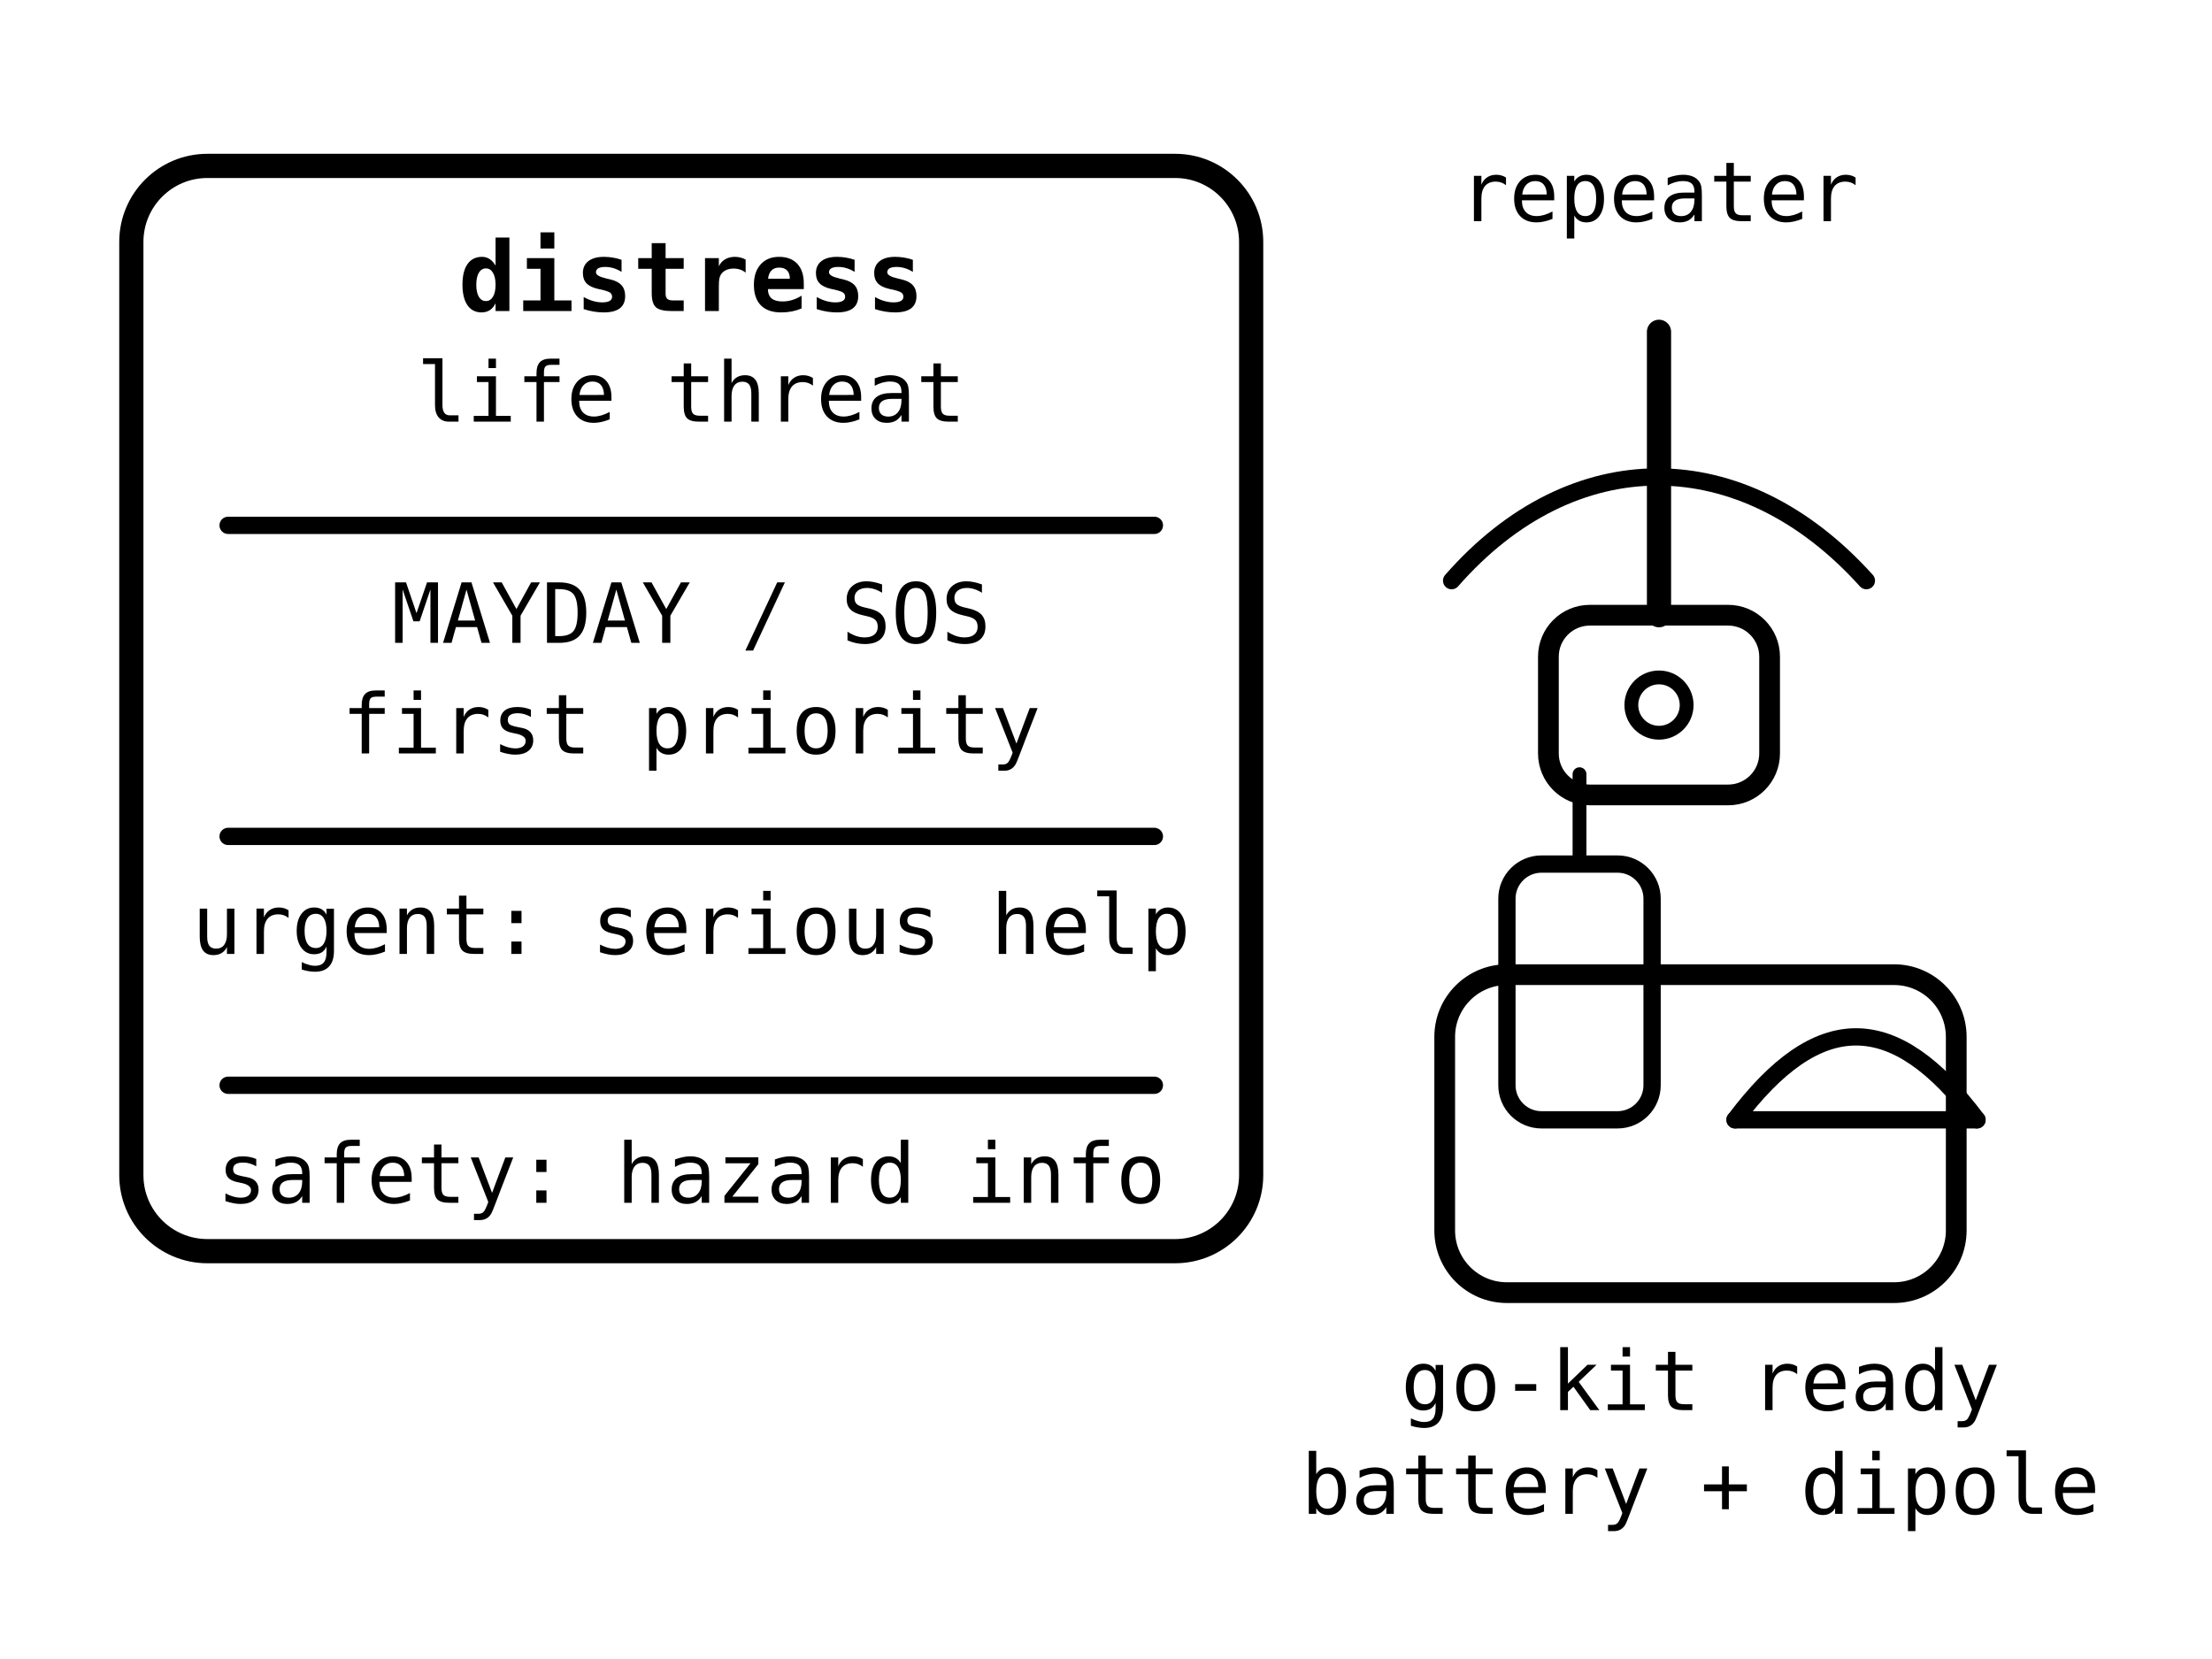
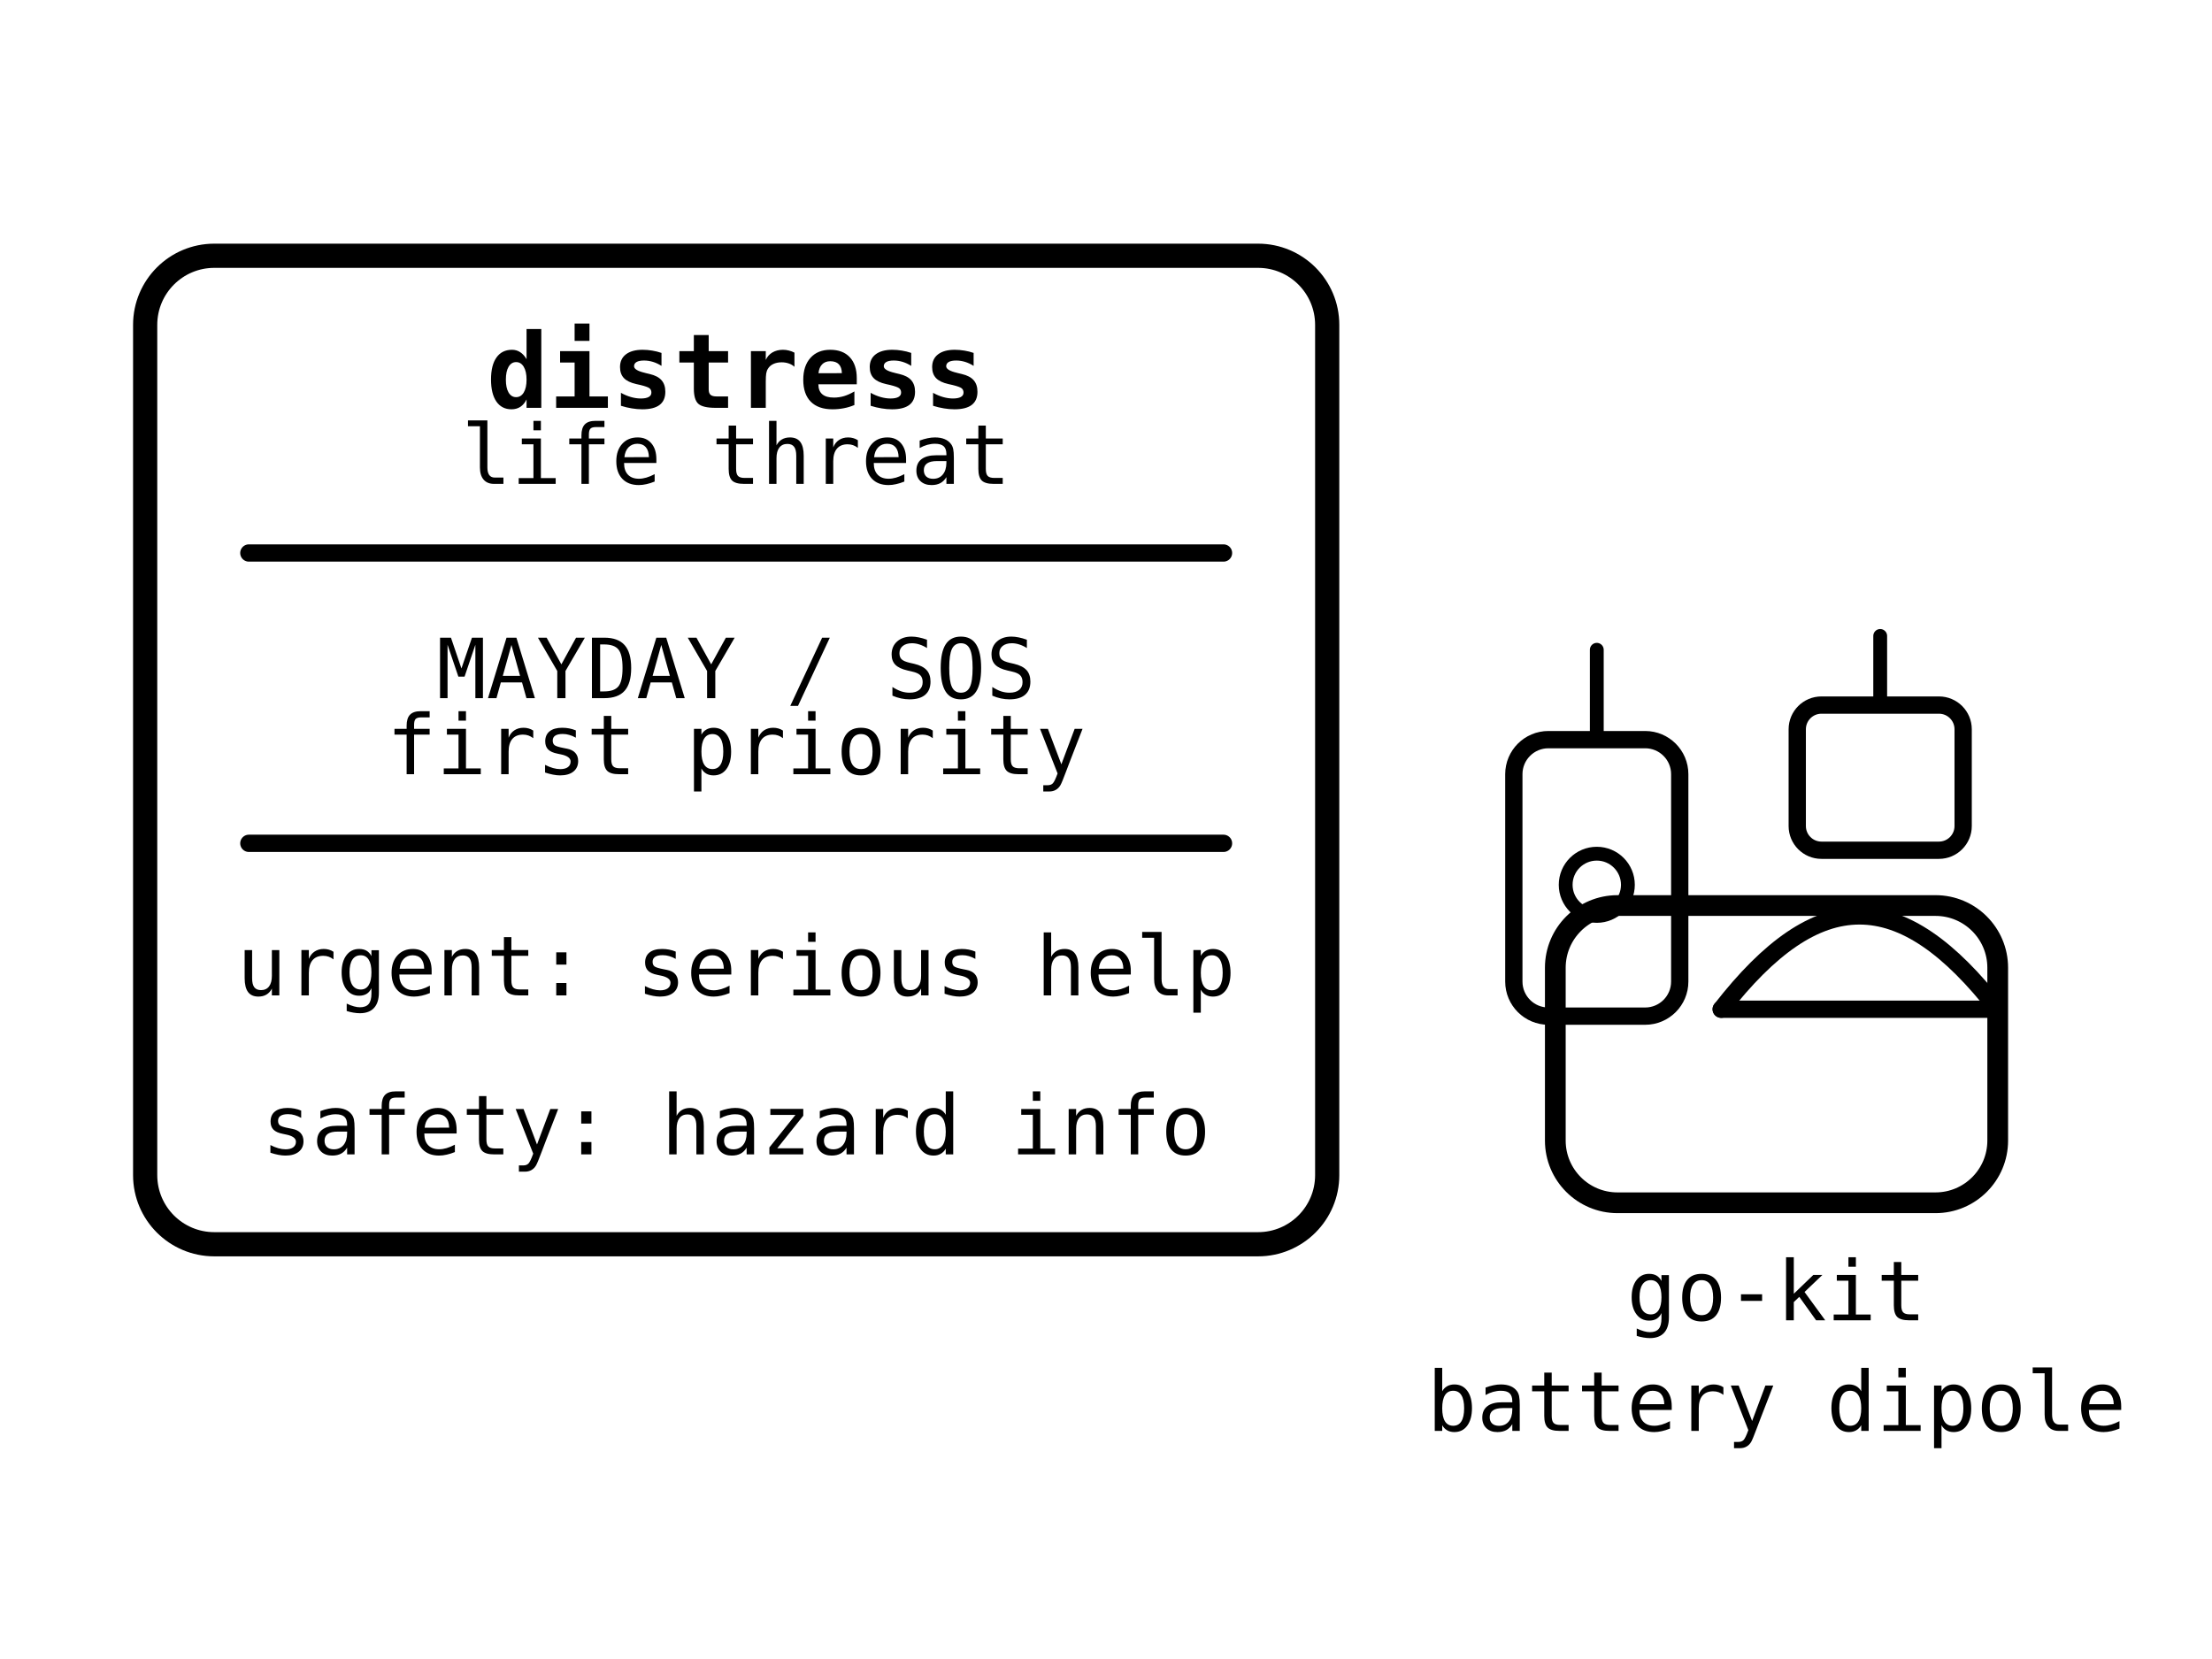
<svg xmlns="http://www.w3.org/2000/svg" id="distress-urgency-safety-board" viewBox="0 0 640 480" role="img">
  <g fill="none" stroke="currentColor" stroke-linecap="round" stroke-linejoin="round">
-     <rect x="38" y="48" width="324" height="314" rx="22" ry="22" stroke-width="7" />
-     <line x1="66" y1="152" x2="334" y2="152" stroke-width="5" />
-     <line x1="66" y1="242" x2="334" y2="242" stroke-width="5" />
-     <line x1="66" y1="314" x2="334" y2="314" stroke-width="5" />
-     <path d="M420 168 C455 128 504 128 540 168" stroke-width="5" />
-     <line x1="480" y1="96" x2="480" y2="178" stroke-width="7" />
-     <rect x="448" y="178" width="64" height="52" rx="12" ry="12" stroke-width="6" />
-     <rect x="418" y="282" width="148" height="92" rx="18" ry="18" stroke-width="6" />
-     <rect x="436" y="250" width="42" height="74" rx="10" ry="10" stroke-width="5" />
-     <line x1="457" y1="250" x2="457" y2="224" stroke-width="4" />
-     <path d="M502 324 C526 292 548 292 572 324" stroke-width="5" />
-     <line x1="502" y1="324" x2="572" y2="324" stroke-width="5" />
-     <circle cx="480" cy="204" r="8" stroke-width="4" />
+     <rect x="42" y="74" width="342" height="286" rx="20" ry="20" stroke-width="7" />
+     <line x1="72" y1="160" x2="354" y2="160" stroke-width="5" />
+     <line x1="72" y1="244" x2="354" y2="244" stroke-width="5" />
+     <rect x="450" y="262" width="128" height="86" rx="18" ry="18" stroke-width="6" />
+     <rect x="438" y="214" width="48" height="80" rx="10" ry="10" stroke-width="5" />
+     <line x1="462" y1="214" x2="462" y2="188" stroke-width="4" />
+     <circle cx="462" cy="256" r="9" stroke-width="4" />
+     <rect x="520" y="204" width="48" height="42" rx="7" ry="7" stroke-width="5" />
+     <line x1="544" y1="204" x2="544" y2="184" stroke-width="4" />
+     <path d="M498 292 L578 292" stroke-width="5" />
+     <path d="M498 292 C526 256 550 256 578 292" stroke-width="5" />
  </g>
  <g fill="currentColor" font-family="ui-monospace, SFMono-Regular, Menlo, Consolas, monospace" text-anchor="middle">
-     <text x="200" y="90" font-size="28" font-weight="700">distress</text>
-     <text x="200" y="122" font-size="24">life threat</text>
-     <text x="200" y="186" font-size="24">MAYDAY / SOS</text>
-     <text x="200" y="218" font-size="24">first priority</text>
-     <text x="200" y="276" font-size="24">urgent: serious help</text>
-     <text x="200" y="348" font-size="24">safety: hazard info</text>
-     <text x="480" y="64" font-size="24">repeater</text>
-     <text x="492" y="408" font-size="24">go-kit ready</text>
-     <text x="492" y="438" font-size="24">battery + dipole</text>
+     <text x="213" y="118" font-size="30" font-weight="700">distress</text>
+     <text x="213" y="140" font-size="24">life threat</text>
+     <text x="213" y="202" font-size="24">MAYDAY / SOS</text>
+     <text x="213" y="224" font-size="24">first priority</text>
+     <text x="213" y="288" font-size="24">urgent: serious help</text>
+     <text x="213" y="334" font-size="24">safety: hazard info</text>
+     <text x="514" y="382" font-size="24">go-kit</text>
+     <text x="514" y="414" font-size="24">battery dipole</text>
  </g>
</svg>
